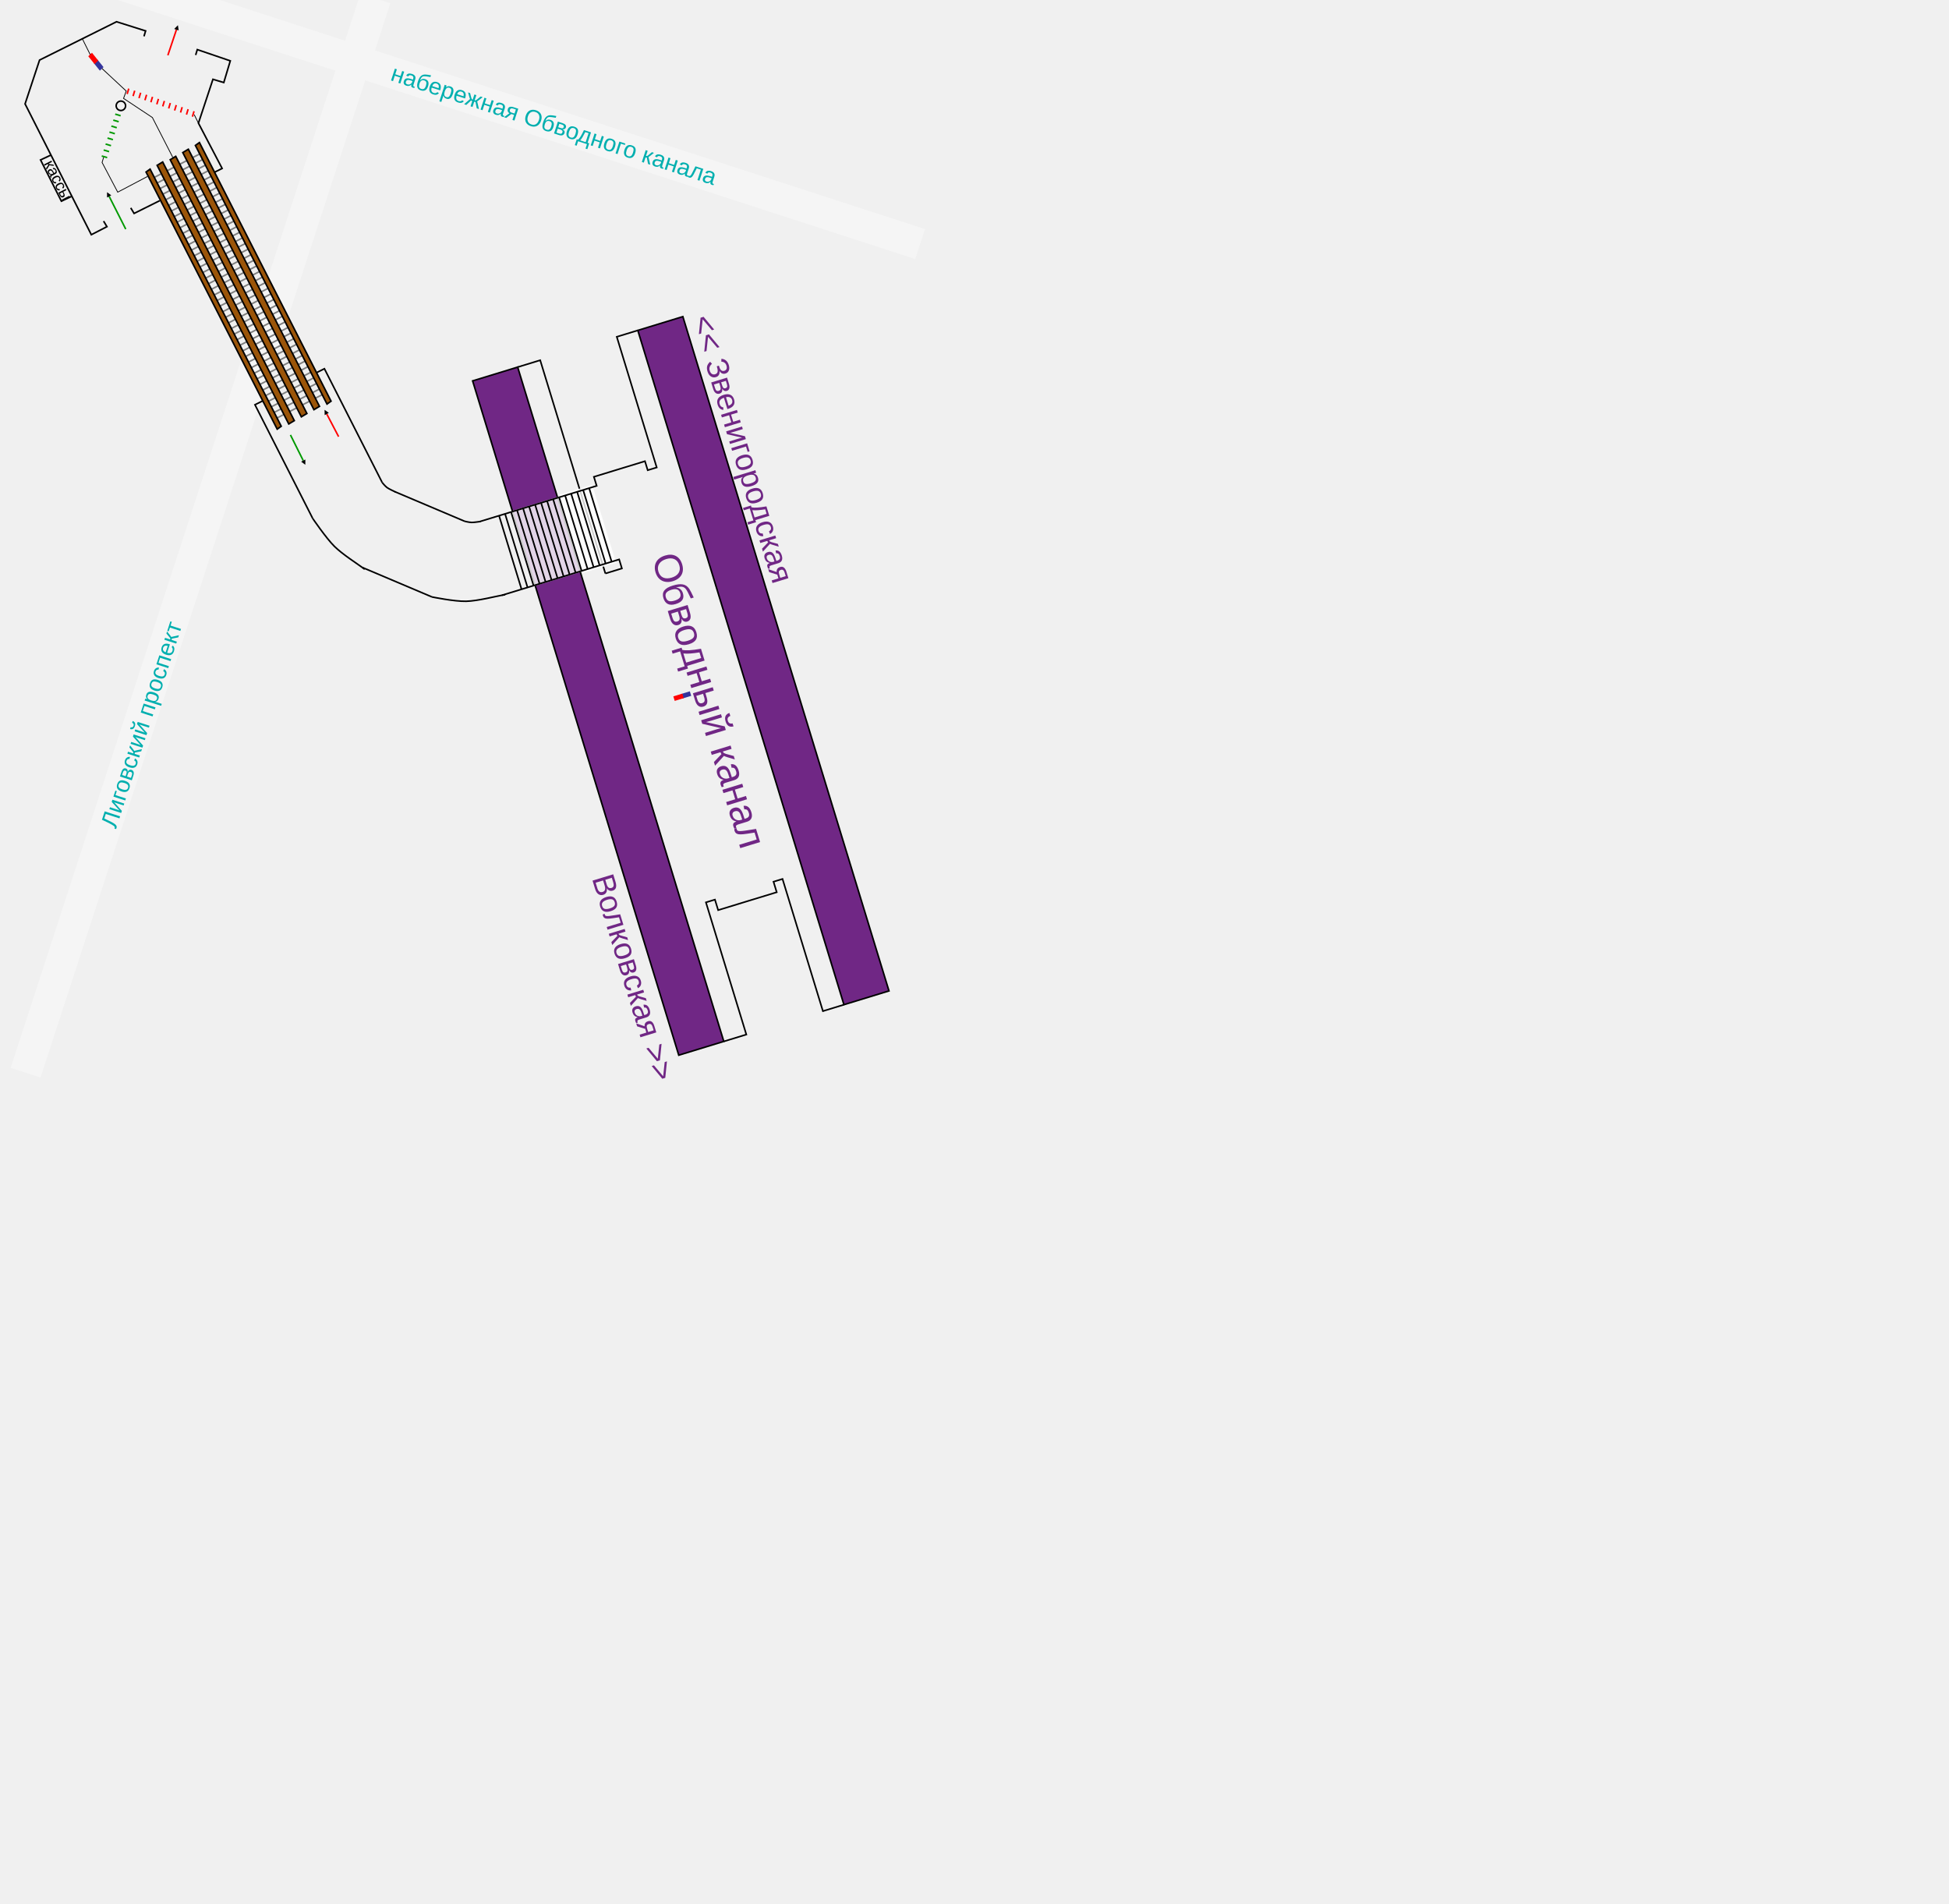
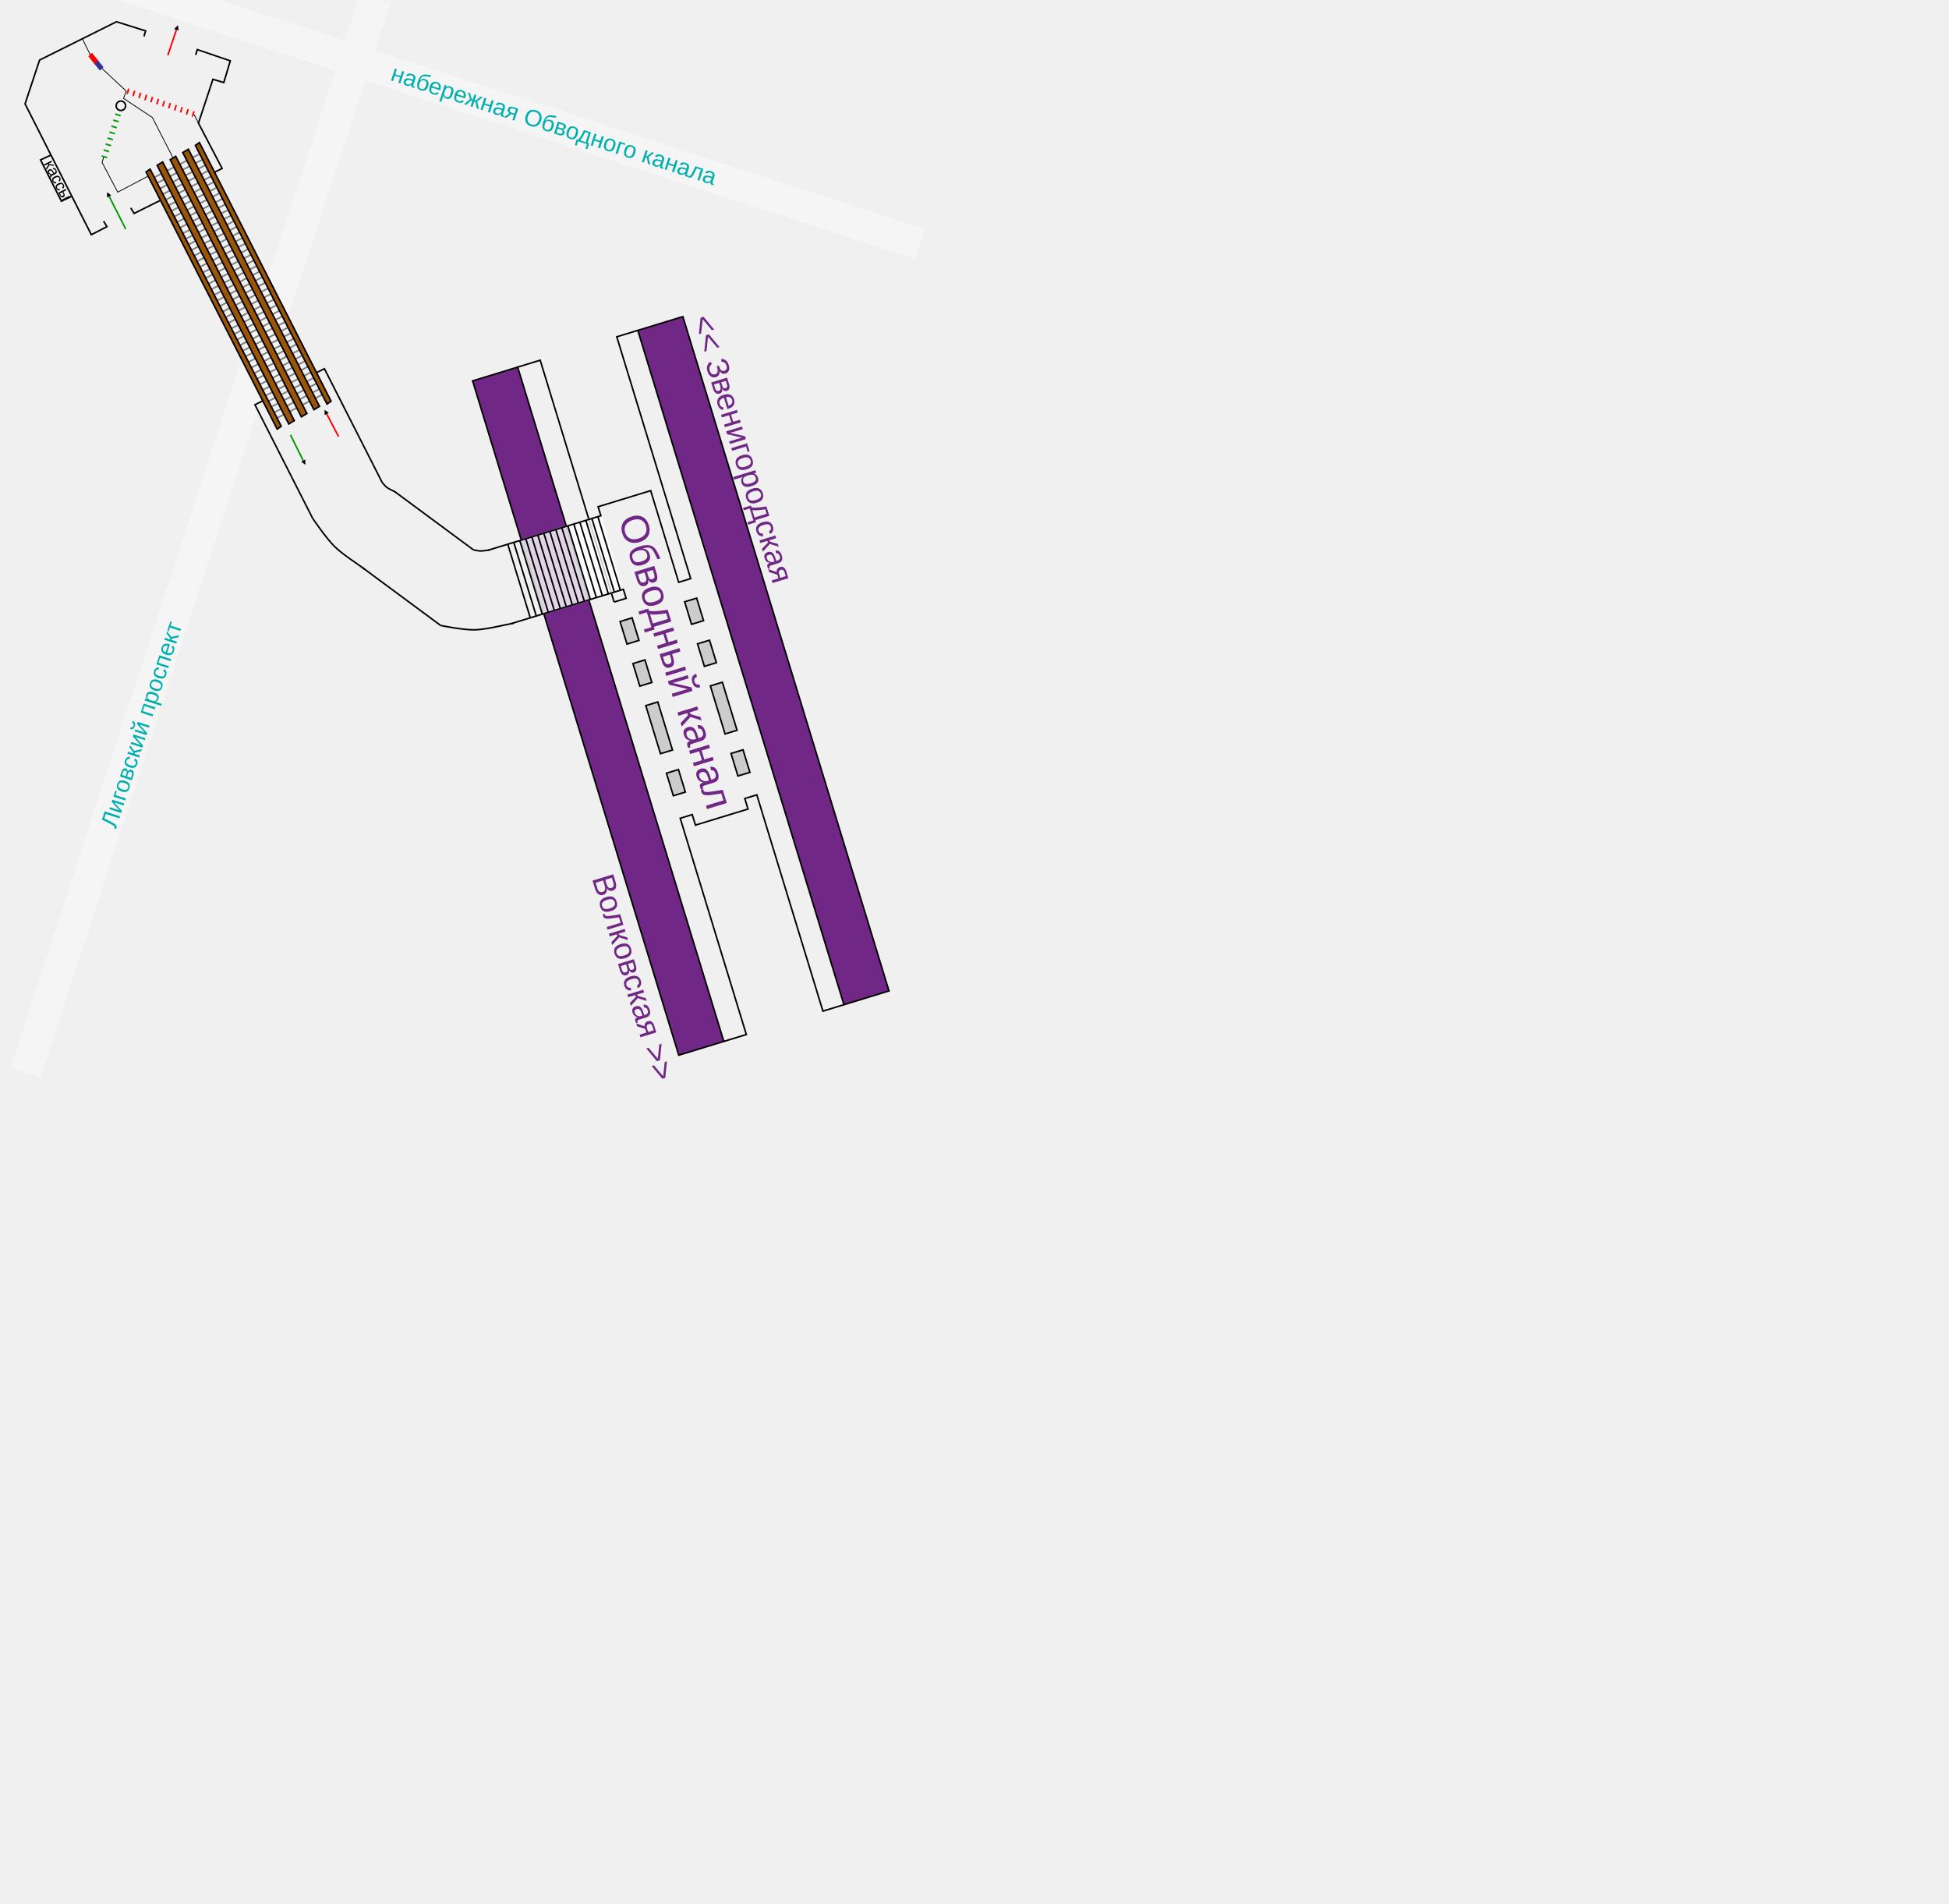
<svg xmlns="http://www.w3.org/2000/svg" baseProfile="full" height="100%" version="1.1" width="100%">
  <defs>
-     <marker id="id493" markerHeight="3" markerUnits="strokeWidth" markerWidth="4" orient="auto" refX="0" refY="5" viewBox="0,0,10,10">
+     <marker id="id40" markerHeight="3" markerUnits="strokeWidth" markerWidth="4" orient="auto" refX="0" refY="5" viewBox="0,0,10,10">
      <path d="M 0 0 L 10 5 L 0 10 z" />
    </marker>
  </defs>
-   <g transform="scale(0.5) rotate(73.0,290,340)">
-     <rect fill="none" height="680" stroke="none" width="580" x="0" y="0" />
+   <g transform="rotate(73.0,290,340)">
+     <rect fill="none" height="680" stroke="none" stroke-width="0" width="580" x="0" y="0" />
    <polyline fill="none" points="-108,443 200,3" stroke="#F5F5F5" stroke-width="20" />
    <polyline fill="none" points="-51,289 538,702" stroke="#F5F5F5" stroke-width="20" />
-     <text fill="#00AFAF" font-family="Arial" font-size="15" stroke="none" transform="rotate(-145.0,398,614)" x="398" y="629.0">Лиговский проспект</text>
-     <text fill="#00AFAF" font-family="Arial" font-size="15" stroke="none" transform="rotate(-55.0,-11,287)" x="-11" y="302.0">набережная Обводного канала</text>
+     <text fill="#00AFAF" font-family="Arial" font-size="15" stroke="none" stroke-width="0" transform="rotate(-145.0,398,614)" x="398" y="629.0">Лиговский проспект</text>
+     <text fill="#00AFAF" font-family="Arial" font-size="15" stroke="none" stroke-width="0" transform="rotate(-55.0,-11,287)" x="-11" y="302.0">набережная Обводного канала</text>
    <polygon fill="#702785" points="649,271 649,301 200,301 200,271" stroke="#000000" stroke-width="1" />
    <polygon fill="#702785" points="649,191 649,161 200,161 200,191" stroke="#000000" stroke-width="1" />
-     <text fill="#702785" font-family="Arial" font-size="20" stroke="none" x="525" y="321.0">Волковская &gt;&gt;</text>
-     <text fill="#702785" font-family="Arial" font-size="20" stroke="none" x="203" y="156.0">&lt;&lt; Звенигородская</text>
-     <text fill="#702785" font-family="Arial" font-size="25" stroke="none" x="341" y="225.0">Обводный канал</text>
-     <polyline fill="none" points="649,271 649,256 561,256 561,250 568,250 568,211 561,211 561,205 649,205 649,191" stroke="#000000" stroke-width="1" />
-     <polyline fill="none" points="342,256 200,256 200,271" stroke="#000000" stroke-width="1" />
+     <text fill="#702785" font-family="Arial" font-size="20" stroke="none" stroke-width="0" x="525" y="321.0">Волковская &gt;&gt;</text>
+     <text fill="#702785" font-family="Arial" font-size="20" stroke="none" stroke-width="0" x="203" y="156.0">&lt;&lt; Звенигородская</text>
+     <text fill="#702785" font-family="Arial" font-size="25" stroke="none" stroke-width="0" x="311" y="238.0">Обводный канал</text>
+     <polyline fill="none" points="649,271 649,256 505,256 505,248 512,248 512,213 505,213 505,205 649,205 649,191" stroke="#000000" stroke-width="1" />
+     <polyline fill="none" points="361,256 200,256 200,271" stroke="#000000" stroke-width="1" />
    <g fill="none" fill-opacity="0.8" stroke="#000000" stroke-opacity="0.8">
-       <polygon fill="#FFFFFF" points="287,302 287,269 286,269 286,248 337,248 337,269 336,269 336,302" stroke="#FFFFFF" stroke-width="1" />
+       <polygon fill="#FFFFFF" points="306,302 306,269 306,269 306,248 355,249 355,269 355,269 355,302" stroke="#FFFFFF" stroke-width="1" />
    </g>
    <g fill="#FFFFFF" fill-opacity="1.0" stroke="#FFFFFF" stroke-opacity="1.0">
-       <polyline fill="none" points="200,191 200,205 287,205 287,211 281,211 281,245 287,245 287,323" stroke="#000000" stroke-width="1" />
-       <polyline fill="none" points="284,332 253,369" stroke="#000000" stroke-width="1" />
+       <polyline fill="none" points="200,191 200,205 361,205 361,213 300,213 300,248 306,248 306,323" stroke="#000000" stroke-width="1" />
+       <polyline fill="none" points="303,332 253,369" stroke="#000000" stroke-width="1" />
      <polyline fill="none" points="245,375 165,389 166,395" stroke="#000000" stroke-width="1" />
      <polyline fill="none" points="173,432 174,438 254,424" stroke="#000000" stroke-width="1" />
-       <polyline fill="none" points="293,403 324,366" stroke="#000000" stroke-width="1" />
-       <polyline fill="none" points="336,323 336,245 342,245 342,256" stroke="#000000" stroke-width="1" />
-       <line stroke="#000000" stroke-width="1" x1="287" x2="336" y1="250" y2="250" />
-       <line stroke="#000000" stroke-width="1" x1="287" x2="336" y1="254" y2="254" />
-       <line stroke="#000000" stroke-width="1" x1="287" x2="336" y1="258" y2="258" />
-       <line stroke="#000000" stroke-width="1" x1="287" x2="336" y1="262" y2="262" />
-       <line stroke="#000000" stroke-width="1" x1="287" x2="336" y1="266" y2="266" />
-       <line stroke="#000000" stroke-width="1" x1="287" x2="336" y1="270" y2="270" />
-       <line stroke="#000000" stroke-width="1" x1="287" x2="336" y1="274" y2="274" />
-       <line stroke="#000000" stroke-width="1" x1="287" x2="336" y1="278" y2="278" />
-       <line stroke="#000000" stroke-width="1" x1="287" x2="336" y1="282" y2="282" />
-       <line stroke="#000000" stroke-width="1" x1="287" x2="336" y1="286" y2="286" />
-       <line stroke="#000000" stroke-width="1" x1="287" x2="336" y1="290" y2="290" />
-       <line stroke="#000000" stroke-width="1" x1="287" x2="336" y1="294" y2="294" />
-       <line stroke="#000000" stroke-width="1" x1="287" x2="336" y1="298" y2="298" />
-       <line stroke="#000000" stroke-width="1" x1="287" x2="336" y1="302" y2="302" />
-       <line stroke="#000000" stroke-width="1" x1="287" x2="336" y1="306" y2="306" />
-       <line stroke="#000000" stroke-width="1" x1="287" x2="336" y1="310" y2="310" />
+       <polyline fill="none" points="293,403 343,366" stroke="#000000" stroke-width="1" />
+       <polyline fill="none" points="355,323 355,248 361,248 361,256" stroke="#000000" stroke-width="1" />
+       <line stroke="#000000" stroke-width="1" x1="306" x2="355" y1="250" y2="250" />
+       <line stroke="#000000" stroke-width="1" x1="306" x2="355" y1="254" y2="254" />
+       <line stroke="#000000" stroke-width="1" x1="306" x2="355" y1="258" y2="258" />
+       <line stroke="#000000" stroke-width="1" x1="306" x2="355" y1="262" y2="262" />
+       <line stroke="#000000" stroke-width="1" x1="306" x2="355" y1="266" y2="266" />
+       <line stroke="#000000" stroke-width="1" x1="306" x2="355" y1="270" y2="270" />
+       <line stroke="#000000" stroke-width="1" x1="306" x2="355" y1="274" y2="274" />
+       <line stroke="#000000" stroke-width="1" x1="306" x2="355" y1="278" y2="278" />
+       <line stroke="#000000" stroke-width="1" x1="306" x2="355" y1="282" y2="282" />
+       <line stroke="#000000" stroke-width="1" x1="306" x2="355" y1="286" y2="286" />
+       <line stroke="#000000" stroke-width="1" x1="306" x2="355" y1="290" y2="290" />
+       <line stroke="#000000" stroke-width="1" x1="306" x2="355" y1="294" y2="294" />
+       <line stroke="#000000" stroke-width="1" x1="306" x2="355" y1="298" y2="298" />
+       <line stroke="#000000" stroke-width="1" x1="306" x2="355" y1="302" y2="302" />
+       <line stroke="#000000" stroke-width="1" x1="306" x2="355" y1="306" y2="306" />
+       <line stroke="#000000" stroke-width="1" x1="306" x2="355" y1="310" y2="310" />
      <polyline fill="none" points="34,496 38,495 40,506 -52,522 -76,505 -85,451 -74,435 -71,437" stroke="#000000" stroke-width="1" />
      <polyline fill="none" points="-50,409 -53,407 -40,389 -28,397 -32,403 -8,420 24,414 25,420" stroke="#000000" stroke-width="1" />
      <polyline fill="none" points="32,458 35,476 31,477" stroke="#000000" stroke-width="1" />
-       <path d="M287,323 C287,323 287.167,322.167 287,323 C286.833,323.833 286.5,326.5 286,328 C285.5,329.5 284,332 284,332 " fill="none" stroke="#000000" stroke-width="1" />
+       <path d="M306,323 C306,323 306.167,322.167 306,323 C305.833,323.833 305.5,326.5 305,328 C304.5,329.5 303,332 303,332 " fill="none" stroke="#000000" stroke-width="1" />
      <path d="M253,369 C253,369 253.667,368.333 253,369 C252.333,369.667 250.333,372.0 249,373 C247.667,374.0 245,375 245,375 " fill="none" stroke="#000000" stroke-width="1" />
-       <path d="M336,323 C336,323 336.5,319.167 336,323 C335.5,326.833 335.0,338.833 333,346 C331.0,353.167 324,366 324,366 " fill="none" stroke="#000000" stroke-width="1" />
+       <path d="M355,323 C355,323 355.5,319.167 355,323 C354.5,326.833 354.0,338.833 352,346 C350.0,353.167 343,366 343,366 " fill="none" stroke="#000000" stroke-width="1" />
      <path d="M293,403 C293,403 296.0,400.833 293,403 C290.0,405.167 281.5,412.5 275,416 C268.5,419.5 254,424 254,424 " fill="none" stroke="#000000" stroke-width="1" />
+       <polygon fill="#CCCCCC" points="374,205 389,205 389,213 374,213" stroke="#000000" stroke-width="1" />
+       <polygon fill="#CCCCCC" points="402,205 417,205 417,213 402,213" stroke="#000000" stroke-width="1" />
+       <polygon fill="#CCCCCC" points="430,205 462,205 462,213 430,213" stroke="#000000" stroke-width="1" />
+       <polygon fill="#CCCCCC" points="475,205 490,205 490,213 475,213" stroke="#000000" stroke-width="1" />
+       <polygon fill="#CCCCCC" points="374,248 389,248 389,256 374,256" stroke="#000000" stroke-width="1" />
+       <polygon fill="#CCCCCC" points="402,248 417,248 417,256 402,256" stroke="#000000" stroke-width="1" />
+       <polygon fill="#CCCCCC" points="430,248 462,248 462,256 430,256" stroke="#000000" stroke-width="1" />
+       <polygon fill="#CCCCCC" points="475,248 490,248 490,256 475,256" stroke="#000000" stroke-width="1" />
      <line stroke="#7F7F7F" stroke-width="1" x1="11" x2="17" y1="425" y2="458" />
      <line stroke="#7F7F7F" stroke-width="1" x1="14.937" x2="20.937" y1="424.291" y2="457.291" />
      <line stroke="#7F7F7F" stroke-width="1" x1="18.873" x2="24.873" y1="423.581" y2="456.581" />
      <line stroke="#7F7F7F" stroke-width="1" x1="22.81" x2="28.81" y1="422.872" y2="455.872" />
      <line stroke="#7F7F7F" stroke-width="1" x1="26.746" x2="32.746" y1="422.162" y2="455.162" />
      <line stroke="#7F7F7F" stroke-width="1" x1="30.683" x2="36.683" y1="421.453" y2="454.453" />
      <line stroke="#7F7F7F" stroke-width="1" x1="34.619" x2="40.619" y1="420.743" y2="453.743" />
      <line stroke="#7F7F7F" stroke-width="1" x1="38.556" x2="44.556" y1="420.034" y2="453.034" />
      <line stroke="#7F7F7F" stroke-width="1" x1="42.493" x2="48.493" y1="419.324" y2="452.324" />
      <line stroke="#7F7F7F" stroke-width="1" x1="46.429" x2="52.429" y1="418.615" y2="451.615" />
      <line stroke="#7F7F7F" stroke-width="1" x1="50.366" x2="56.366" y1="417.905" y2="450.905" />
      <line stroke="#7F7F7F" stroke-width="1" x1="54.302" x2="60.302" y1="417.196" y2="450.196" />
      <line stroke="#7F7F7F" stroke-width="1" x1="58.239" x2="64.239" y1="416.486" y2="449.486" />
      <line stroke="#7F7F7F" stroke-width="1" x1="62.175" x2="68.175" y1="415.777" y2="448.777" />
      <line stroke="#7F7F7F" stroke-width="1" x1="66.112" x2="72.112" y1="415.067" y2="448.067" />
      <line stroke="#7F7F7F" stroke-width="1" x1="70.049" x2="76.049" y1="414.358" y2="447.358" />
      <line stroke="#7F7F7F" stroke-width="1" x1="73.985" x2="79.985" y1="413.648" y2="446.648" />
      <line stroke="#7F7F7F" stroke-width="1" x1="77.922" x2="83.922" y1="412.939" y2="445.939" />
      <line stroke="#7F7F7F" stroke-width="1" x1="81.858" x2="87.858" y1="412.229" y2="445.229" />
      <line stroke="#7F7F7F" stroke-width="1" x1="85.795" x2="91.795" y1="411.52" y2="444.52" />
      <line stroke="#7F7F7F" stroke-width="1" x1="89.731" x2="95.731" y1="410.81" y2="443.81" />
      <line stroke="#7F7F7F" stroke-width="1" x1="93.668" x2="99.668" y1="410.101" y2="443.101" />
      <line stroke="#7F7F7F" stroke-width="1" x1="97.605" x2="103.605" y1="409.391" y2="442.391" />
      <line stroke="#7F7F7F" stroke-width="1" x1="101.541" x2="107.541" y1="408.682" y2="441.682" />
      <line stroke="#7F7F7F" stroke-width="1" x1="105.478" x2="111.478" y1="407.972" y2="440.972" />
      <line stroke="#7F7F7F" stroke-width="1" x1="109.414" x2="115.414" y1="407.263" y2="440.263" />
      <line stroke="#7F7F7F" stroke-width="1" x1="113.351" x2="119.351" y1="406.553" y2="439.553" />
      <line stroke="#7F7F7F" stroke-width="1" x1="117.287" x2="123.287" y1="405.844" y2="438.844" />
      <line stroke="#7F7F7F" stroke-width="1" x1="121.224" x2="127.224" y1="405.134" y2="438.134" />
      <line stroke="#7F7F7F" stroke-width="1" x1="125.161" x2="131.161" y1="404.425" y2="437.425" />
      <line stroke="#7F7F7F" stroke-width="1" x1="129.097" x2="135.097" y1="403.715" y2="436.715" />
      <line stroke="#7F7F7F" stroke-width="1" x1="133.034" x2="139.034" y1="403.006" y2="436.006" />
      <line stroke="#7F7F7F" stroke-width="1" x1="136.97" x2="142.97" y1="402.296" y2="435.296" />
      <line stroke="#7F7F7F" stroke-width="1" x1="140.907" x2="146.907" y1="401.587" y2="434.587" />
      <line stroke="#7F7F7F" stroke-width="1" x1="144.844" x2="150.844" y1="400.877" y2="433.877" />
      <line stroke="#7F7F7F" stroke-width="1" x1="148.78" x2="154.78" y1="400.168" y2="433.168" />
      <line stroke="#7F7F7F" stroke-width="1" x1="152.717" x2="158.717" y1="399.458" y2="432.458" />
      <line stroke="#7F7F7F" stroke-width="1" x1="156.653" x2="162.653" y1="398.749" y2="431.749" />
      <line stroke="#7F7F7F" stroke-width="1" x1="160.59" x2="166.59" y1="398.039" y2="431.039" />
      <line stroke="#7F7F7F" stroke-width="1" x1="164.526" x2="170.526" y1="397.33" y2="430.33" />
      <line stroke="#7F7F7F" stroke-width="1" x1="168.463" x2="174.463" y1="396.62" y2="429.62" />
      <line stroke="#7F7F7F" stroke-width="1" x1="172.4" x2="178.4" y1="395.911" y2="428.911" />
      <line stroke="#7F7F7F" stroke-width="1" x1="176.336" x2="182.336" y1="395.201" y2="428.201" />
      <line stroke="#7F7F7F" stroke-width="1" x1="180.273" x2="186.273" y1="394.492" y2="427.492" />
      <polygon fill="#9B5509" points="4,423 186,391 187,394 5,426" stroke="#000000" stroke-width="1" />
      <polygon fill="#9B5509" points="6,431 187,399 188,403 7,435" stroke="#000000" stroke-width="1" />
      <polygon fill="#9B5509" points="8,440 189,408 190,412 9,444" stroke="#000000" stroke-width="1" />
      <polygon fill="#9B5509" points="9,449 191,417 192,421 10,453" stroke="#000000" stroke-width="1" />
      <polygon fill="#9B5509" points="11,458 192,426 193,429 12,461" stroke="#000000" stroke-width="1" />
      <polyline fill="none" points="13,511 14,518 -15,523 -16,516" stroke="#000000" stroke-width="1" />
-       <text fill="#000000" font-family="Arial" font-size="10" stroke="none" transform="rotate(-10.0,-14,512)" x="-14" y="522.0">кассы</text>
+       <text fill="#000000" font-family="Arial" font-size="10" stroke="none" stroke-width="0" transform="rotate(-10.0,-14,512)" x="-14" y="522.0">кассы</text>
      <ellipse cx="-33" cy="464" fill="none" rx="3.0" ry="3.0" stroke="#000000" stroke-width="1" />
      <polyline fill="none" points="15,461 19,482 -2,486 -5,484" stroke="#000000" stroke-width="0.5" />
      <polyline fill="none" points="-8,420 -14,421" stroke="#000000" stroke-width="0.5" />
      <polyline fill="none" points="-60,469 -41,458 -37,461 -20,447 8,442" stroke="#000000" stroke-width="0.5" />
      <polyline fill="none" points="-69,473 -81,475" stroke="#000000" stroke-width="0.5" />
      <line stroke="#009900" stroke-width="1" x1="-4" x2="-6" y1="482" y2="485" />
      <line stroke="#009900" stroke-width="1" x1="-7.284" x2="-9.284" y1="479.716" y2="482.716" />
      <line stroke="#009900" stroke-width="1" x1="-10.567" x2="-12.567" y1="477.431" y2="480.431" />
      <line stroke="#009900" stroke-width="1" x1="-13.851" x2="-15.851" y1="475.147" y2="478.147" />
      <line stroke="#009900" stroke-width="1" x1="-17.134" x2="-19.134" y1="472.863" y2="475.863" />
      <line stroke="#009900" stroke-width="1" x1="-20.418" x2="-22.418" y1="470.579" y2="473.579" />
      <line stroke="#009900" stroke-width="1" x1="-23.702" x2="-25.702" y1="468.294" y2="471.294" />
      <line stroke="#009900" stroke-width="1" x1="-26.985" x2="-28.985" y1="466.01" y2="469.01" />
      <line stroke="#FF0000" stroke-width="1" x1="-42" x2="-39" y1="456" y2="458" />
      <line stroke="#FF0000" stroke-width="1" x1="-39.642" x2="-36.642" y1="452.769" y2="454.769" />
      <line stroke="#FF0000" stroke-width="1" x1="-37.284" x2="-34.284" y1="449.538" y2="451.538" />
      <line stroke="#FF0000" stroke-width="1" x1="-34.926" x2="-31.926" y1="446.307" y2="448.307" />
      <line stroke="#FF0000" stroke-width="1" x1="-32.568" x2="-29.568" y1="443.075" y2="445.075" />
      <line stroke="#FF0000" stroke-width="1" x1="-30.211" x2="-27.211" y1="439.844" y2="441.844" />
      <line stroke="#FF0000" stroke-width="1" x1="-27.853" x2="-24.853" y1="436.613" y2="438.613" />
      <line stroke="#FF0000" stroke-width="1" x1="-25.495" x2="-22.495" y1="433.382" y2="435.382" />
      <line stroke="#FF0000" stroke-width="1" x1="-23.137" x2="-20.137" y1="430.151" y2="432.151" />
      <line stroke="#FF0000" stroke-width="1" x1="-20.779" x2="-17.779" y1="426.92" y2="428.92" />
      <line stroke="#FF0000" stroke-width="1" x1="-18.421" x2="-15.421" y1="423.688" y2="425.688" />
      <line stroke="#FF0000" stroke-width="1" x1="-16.063" x2="-13.063" y1="420.457" y2="422.457" />
-       <polyline fill="none" marker-end="url(#id493)" points="-55,426 -69,416" stroke="#FF0000" stroke-width="1" />
-       <polyline fill="none" marker-end="url(#id493)" points="209,393 193,396" stroke="#FF0000" stroke-width="1" />
-       <polyline fill="none" marker-end="url(#id493)" points="43,484 20,488" stroke="#009900" stroke-width="1" />
-       <polyline fill="none" marker-end="url(#id493)" points="199,422 217,419" stroke="#009900" stroke-width="1" />
-       <polygon fill="#34349C" points="430,232 430,227 432,227 432,232" stroke="#34349C" stroke-width="1" />
+       <polyline fill="none" marker-end="url(#id40)" points="-55,426 -69,416" stroke="#FF0000" stroke-width="1" />
+       <polyline fill="none" marker-end="url(#id40)" points="209,393 193,396" stroke="#FF0000" stroke-width="1" />
+       <polyline fill="none" marker-end="url(#id40)" points="43,484 20,488" stroke="#009900" stroke-width="1" />
+       <polyline fill="none" marker-end="url(#id40)" points="199,422 217,419" stroke="#009900" stroke-width="1" />
      <polygon fill="#34349C" points="-65,470 -60,468 -59,470 -64,472" stroke="#34349C" stroke-width="1" />
-       <polygon fill="#FF0000" points="430,237 430,232 432,232 432,237" stroke="#FF0000" stroke-width="1" />
      <polygon fill="#FF0000" points="-70,472 -65,470 -64,472 -69,474" stroke="#FF0000" stroke-width="1" />
    </g>
  </g>
</svg>
